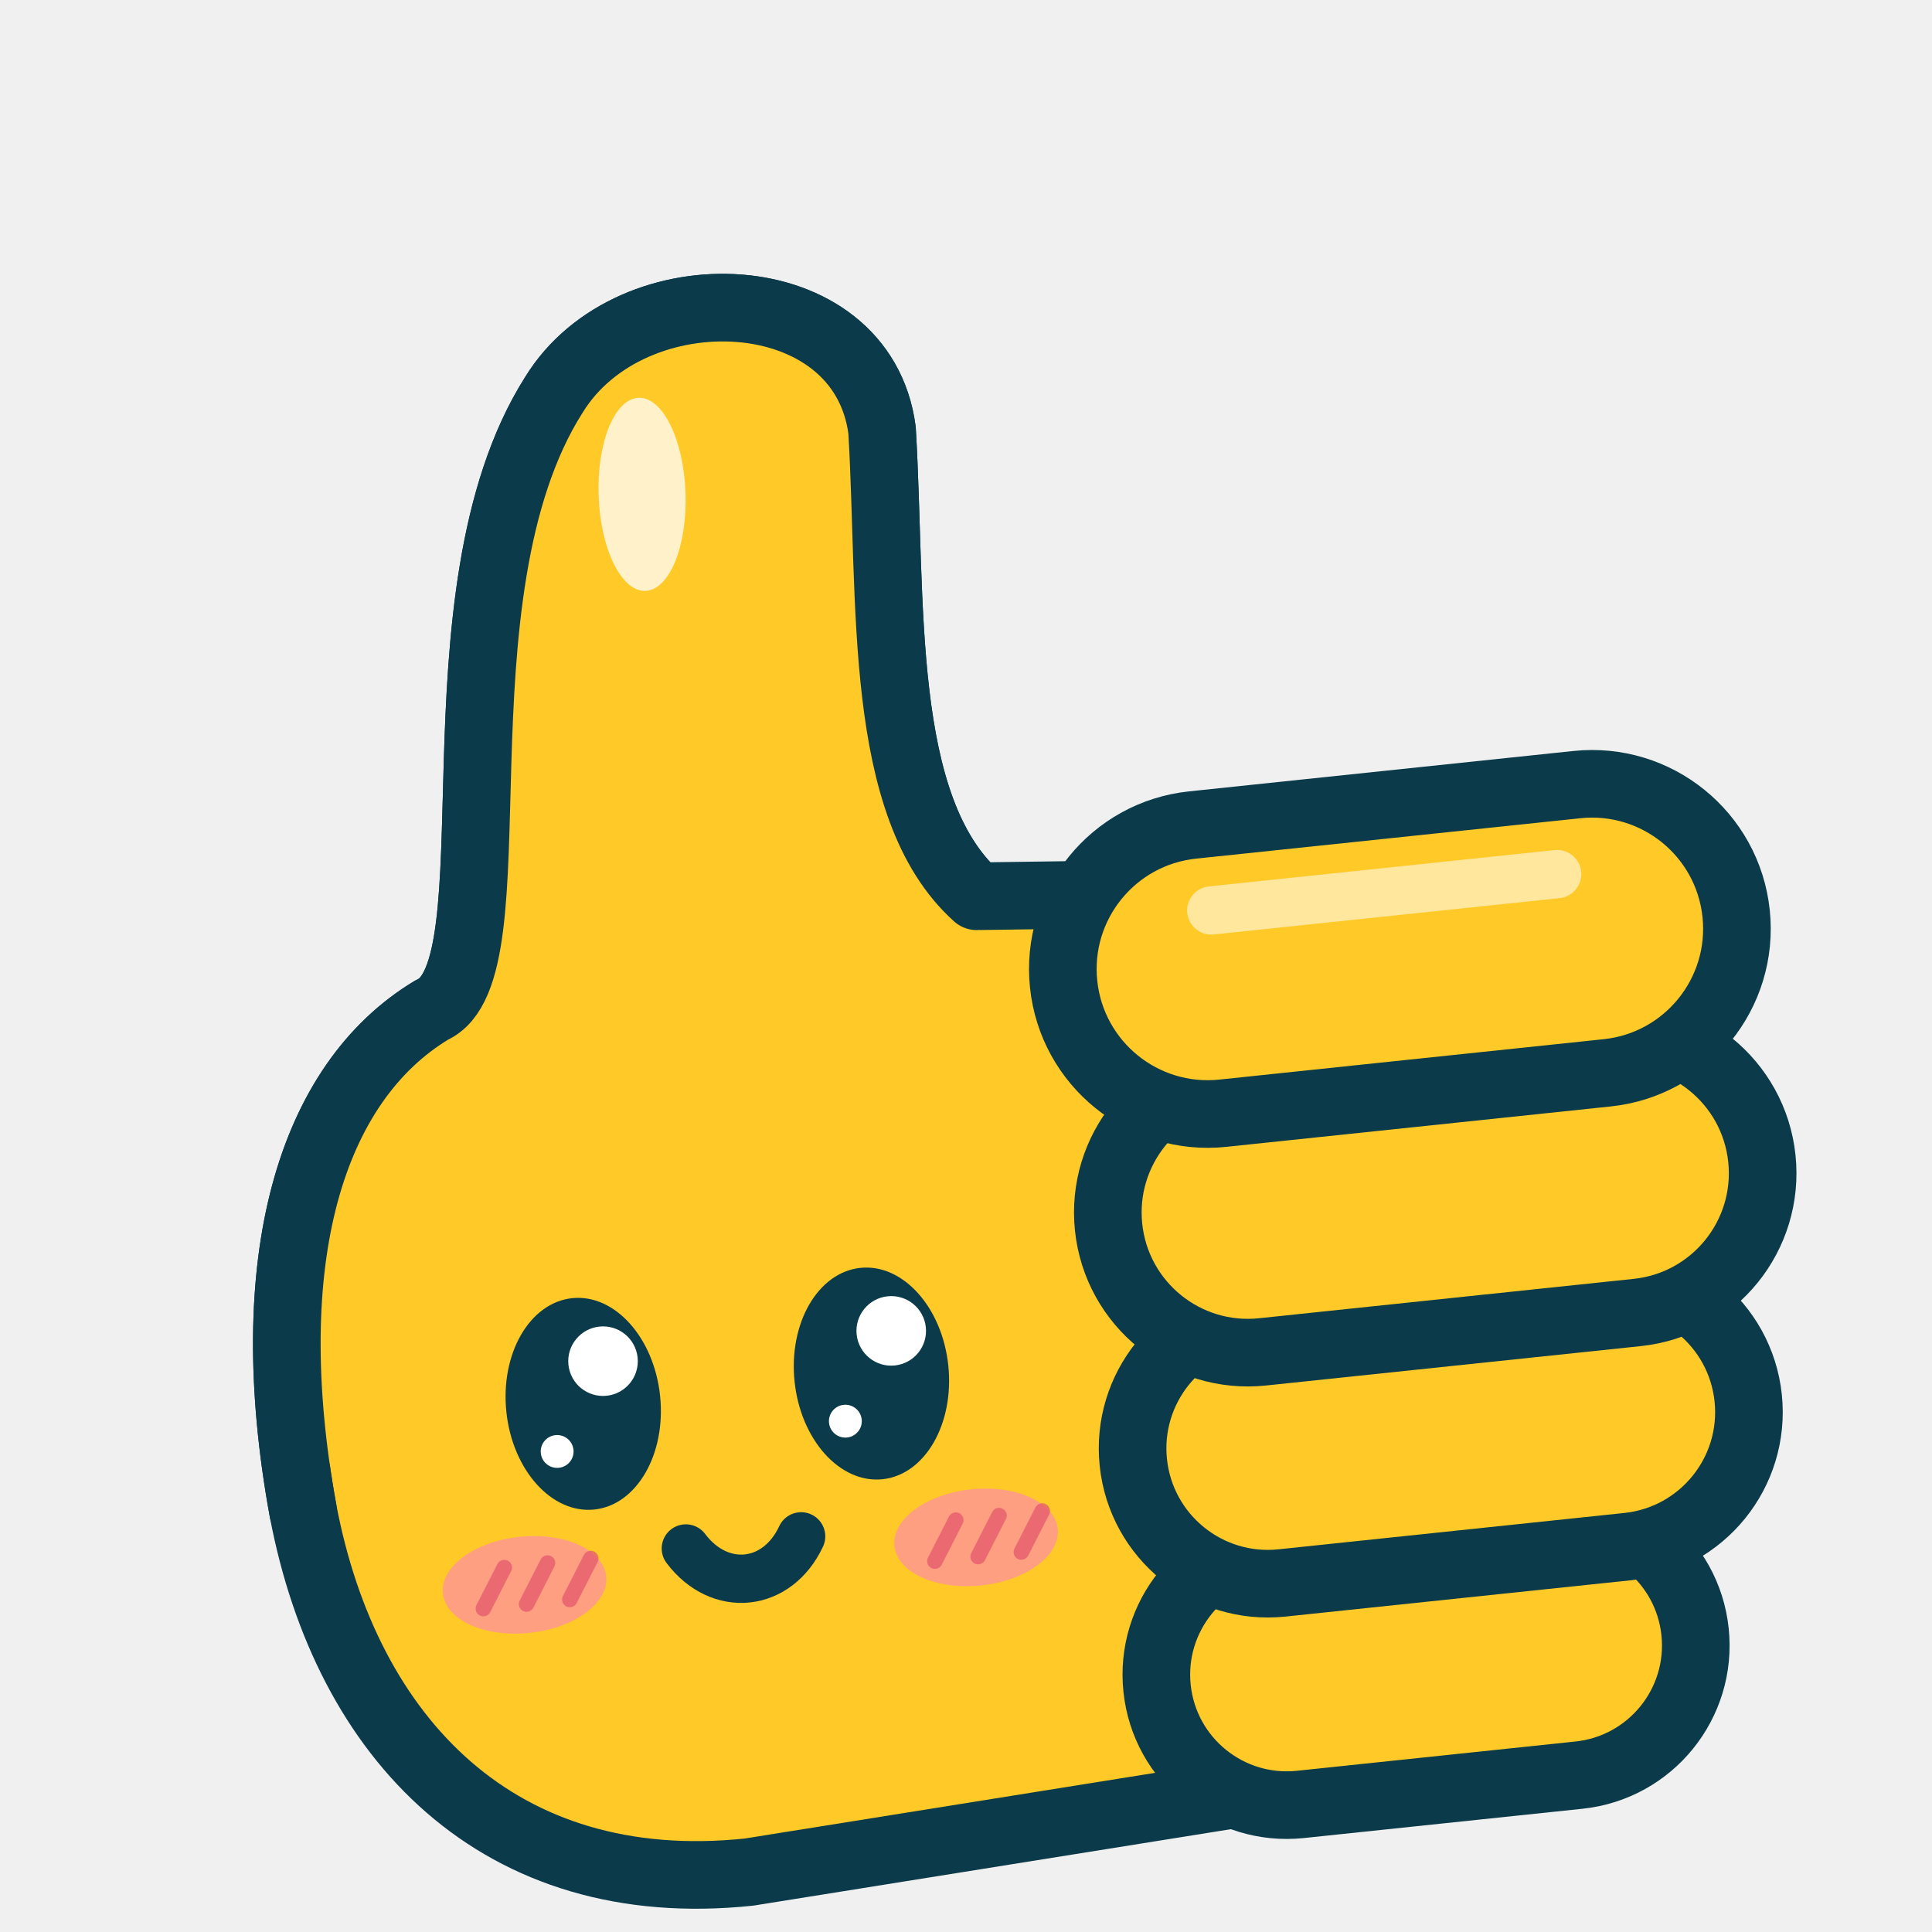
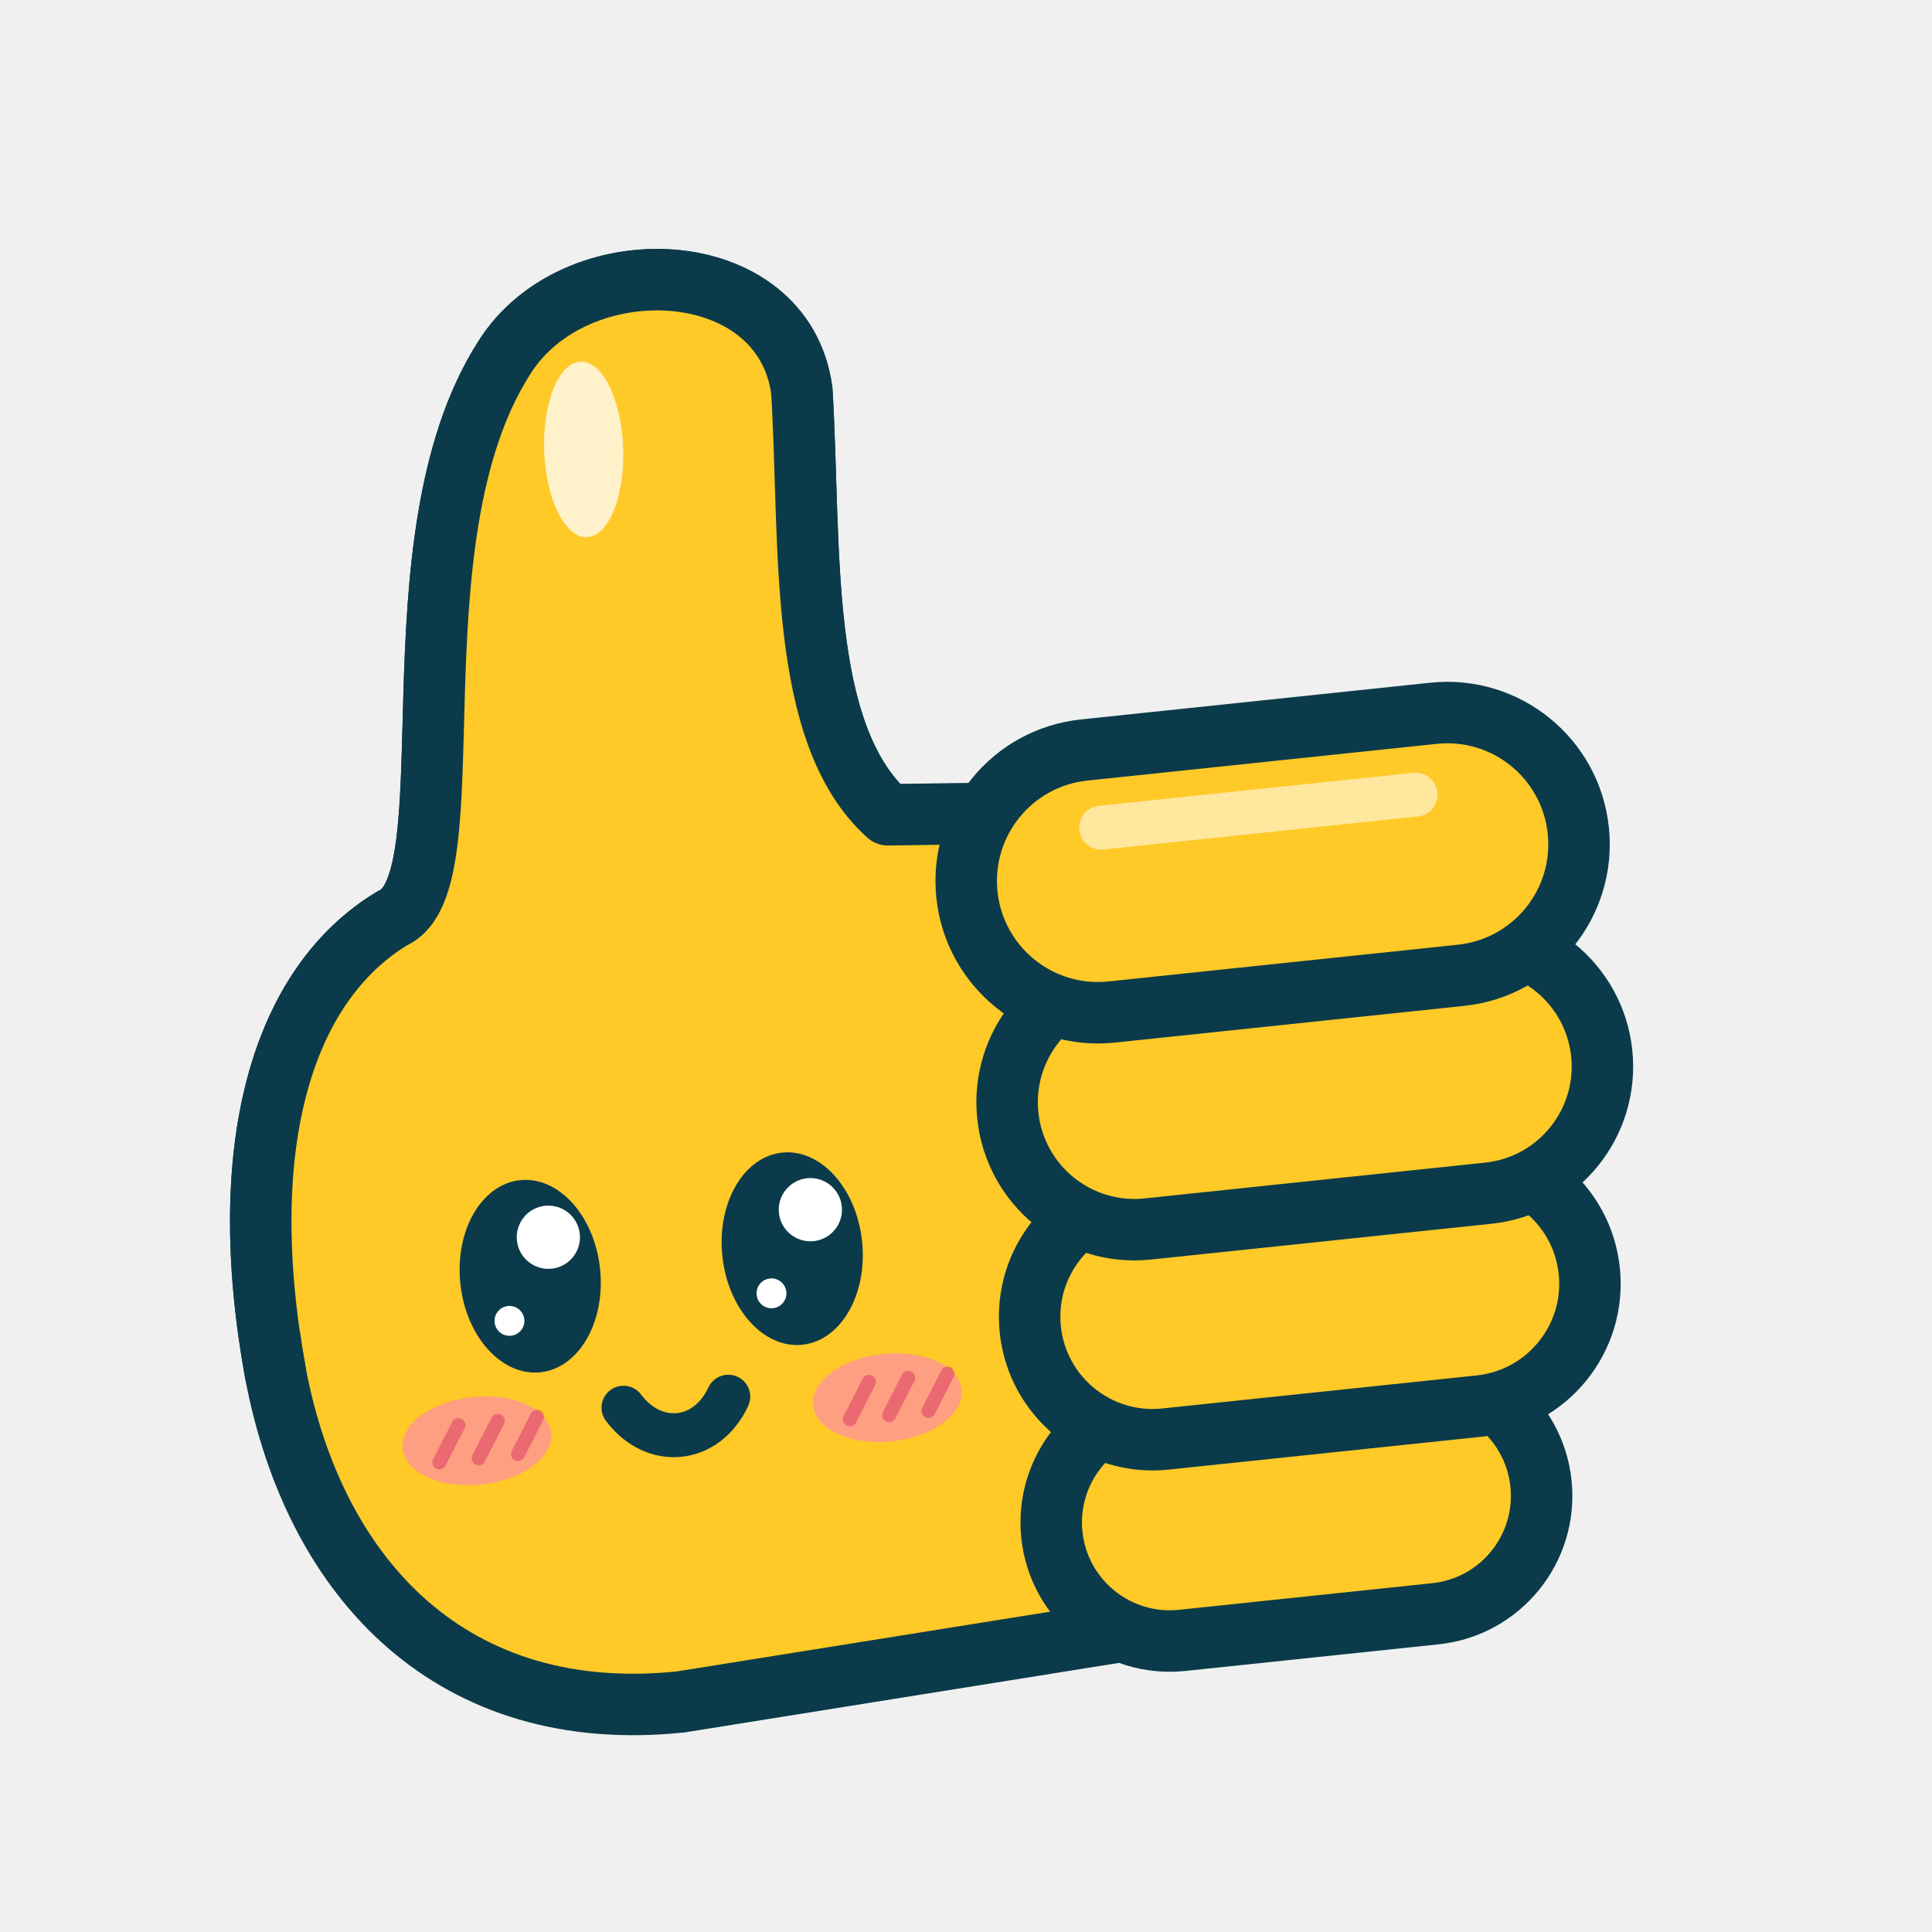
- <svg xmlns="http://www.w3.org/2000/svg" width="512" height="512" viewBox="0 0 200 200">
+ <svg xmlns="http://www.w3.org/2000/svg" width="563" height="563" viewBox="0 0 220 220">
  <g transform="matrix(0.99452 -0.10453 0.10453 0.99452 -11.941 12.156)">
    <path d="M28.00 148.00 C26.00 121.70 33.40 104.00 46.70 97.80 C51.35 96.30 52.33 85.62 54.05 72.91 C55.77 60.20 58.25 45.45 65.90 35.80 C75.20 23.70 98.90 27.10 99.30 43.00 C98.90 51.85 97.75 61.53 97.86 70.28 C97.97 79.03 99.35 86.85 104.00 92.00 L126 94 L144 96 L144 186 L70 190 C44 190 30 172 28 148 Z" fill="#FFC928" stroke="#0B3B4A" stroke-width="7" stroke-linejoin="round" stroke-linecap="round" />
    <rect x="114" y="162" width="56" height="27" rx="13.5" fill="#FFC928" stroke="#0B3B4A" stroke-width="7" stroke-linejoin="round" stroke-linecap="round" />
    <rect x="114" y="138" width="64" height="28" rx="14" fill="#FFC928" stroke="#0B3B4A" stroke-width="7" stroke-linejoin="round" stroke-linecap="round" />
    <rect x="114" y="113" width="68" height="29" rx="14.5" fill="#FFC928" stroke="#0B3B4A" stroke-width="7" stroke-linejoin="round" stroke-linecap="round" />
    <rect x="112" y="87" width="70" height="30" rx="15" fill="#FFC928" stroke="#0B3B4A" stroke-width="7" stroke-linejoin="round" stroke-linecap="round" />
    <path d="M128 96 H164" stroke="#FFFFFF" stroke-width="5" stroke-linecap="round" opacity="0.55" />
    <path d="M28.00 148.00 C26.00 121.70 33.40 104.00 46.70 97.80 C51.35 96.30 52.33 85.62 54.05 72.91 C55.77 60.20 58.25 45.45 65.90 35.80 C75.20 23.70 98.90 27.10 99.30 43.00 C98.90 51.85 97.75 61.53 97.86 70.28 C97.97 79.03 99.35 86.85 104.00 92.00 L104.00 106 L52 114 Z" fill="#FFC928" />
    <path d="M28.00 148.00 C26.00 121.70 33.40 104.00 46.70 97.80 C51.35 96.30 52.33 85.62 54.05 72.91 C55.77 60.20 58.25 45.45 65.90 35.80 C75.20 23.70 98.90 27.10 99.30 43.00 C98.90 51.85 97.75 61.53 97.86 70.28 C97.97 79.03 99.35 86.85 104.00 92.00" fill="none" stroke="#0B3B4A" stroke-width="7" stroke-linejoin="round" stroke-linecap="round" />
    <ellipse transform="rotate(4.0 73.90 47.00)" cx="73.90" cy="47.00" rx="4.5" ry="10" fill="#FFFFFF" opacity="0.750" />
    <path d="M92 66 C100 63 108 64 114 68" stroke="#FFFFFF" stroke-width="5" stroke-linecap="round" fill="none" opacity="0.000" />
    <g transform="translate(0.00 0)">
-       <ellipse cx="58" cy="140.00" rx="8.00" ry="11.00" fill="#0B3B4A" opacity="1.000" />
-       <circle cx="60.50" cy="135.82" r="3.60" fill="#fff" opacity="1.000" />
-       <path transform="translate(60.50 135.82) scale(0.600)" d="M0 -6.2 L2 -2 6.2 0 2 2 0 6.2 -2 2 -6.2 0 -2 -2 Z" fill="#fff" opacity="0.000" />
-       <circle cx="54.80" cy="144.62" r="1.70" fill="#fff" opacity="1.000" />
-       <ellipse cx="88" cy="140.00" rx="8.00" ry="11.00" fill="#0B3B4A" opacity="1.000" />
-       <circle cx="90.50" cy="135.82" r="3.60" fill="#fff" opacity="1.000" />
-       <path transform="translate(90.50 135.82) scale(0.600)" d="M0 -6.2 L2 -2 6.2 0 2 2 0 6.2 -2 2 -6.2 0 -2 -2 Z" fill="#fff" opacity="0.000" />
-       <circle cx="84.80" cy="144.62" r="1.70" fill="#fff" opacity="1.000" />
+       <ellipse cx="58.00" cy="140.00" rx="8.00" ry="11.00" fill="#0B3B4A" opacity="1.000" />
+       <circle cx="60.52" cy="135.80" r="3.60" fill="#fff" opacity="1.000" />
+       <path transform="translate(60.52 135.80) scale(0.600)" d="M0 -6.2 L2 -2 6.2 0 2 2 0 6.2 -2 2 -6.2 0 -2 -2 Z" fill="#fff" opacity="0.000" />
+       <circle cx="55.12" cy="144.81" r="1.70" fill="#fff" opacity="1.000" />
+       <ellipse cx="88.00" cy="140.00" rx="8.00" ry="11.00" fill="#0B3B4A" opacity="1.000" />
+       <circle cx="90.52" cy="135.80" r="3.60" fill="#fff" opacity="1.000" />
+       <path transform="translate(90.52 135.80) scale(0.600)" d="M0 -6.2 L2 -2 6.2 0 2 2 0 6.2 -2 2 -6.2 0 -2 -2 Z" fill="#fff" opacity="0.000" />
+       <circle cx="85.12" cy="144.81" r="1.70" fill="#fff" opacity="1.000" />
      <ellipse cx="50.00" cy="158.00" rx="8.5" ry="5" fill="#FF8FA3" opacity="0.72" />
      <path d="M45.50 160.00 l2.6 -4 M50.00 160.00 l2.6 -4 M54.50 160.00 l2.6 -4" stroke="#E2546C" stroke-width="1.6" stroke-linecap="round" opacity="0.7" />
      <ellipse cx="97.00" cy="158.00" rx="8.5" ry="5" fill="#FF8FA3" opacity="0.72" />
      <path d="M92.50 160.00 l2.6 -4 M97.00 160.00 l2.6 -4 M101.50 160.00 l2.6 -4" stroke="#E2546C" stroke-width="1.6" stroke-linecap="round" opacity="0.7" />
      <path d="M67.00 156.00 C70.00 161.00 76.00 161.00 79.00 156.00 C76.00 161.00 70.00 161.00 67.00 156.00 Z" fill="#0B3B4A" stroke="#0B3B4A" stroke-width="5.00" stroke-linejoin="round" stroke-linecap="round" />
    </g>
  </g>
</svg>
